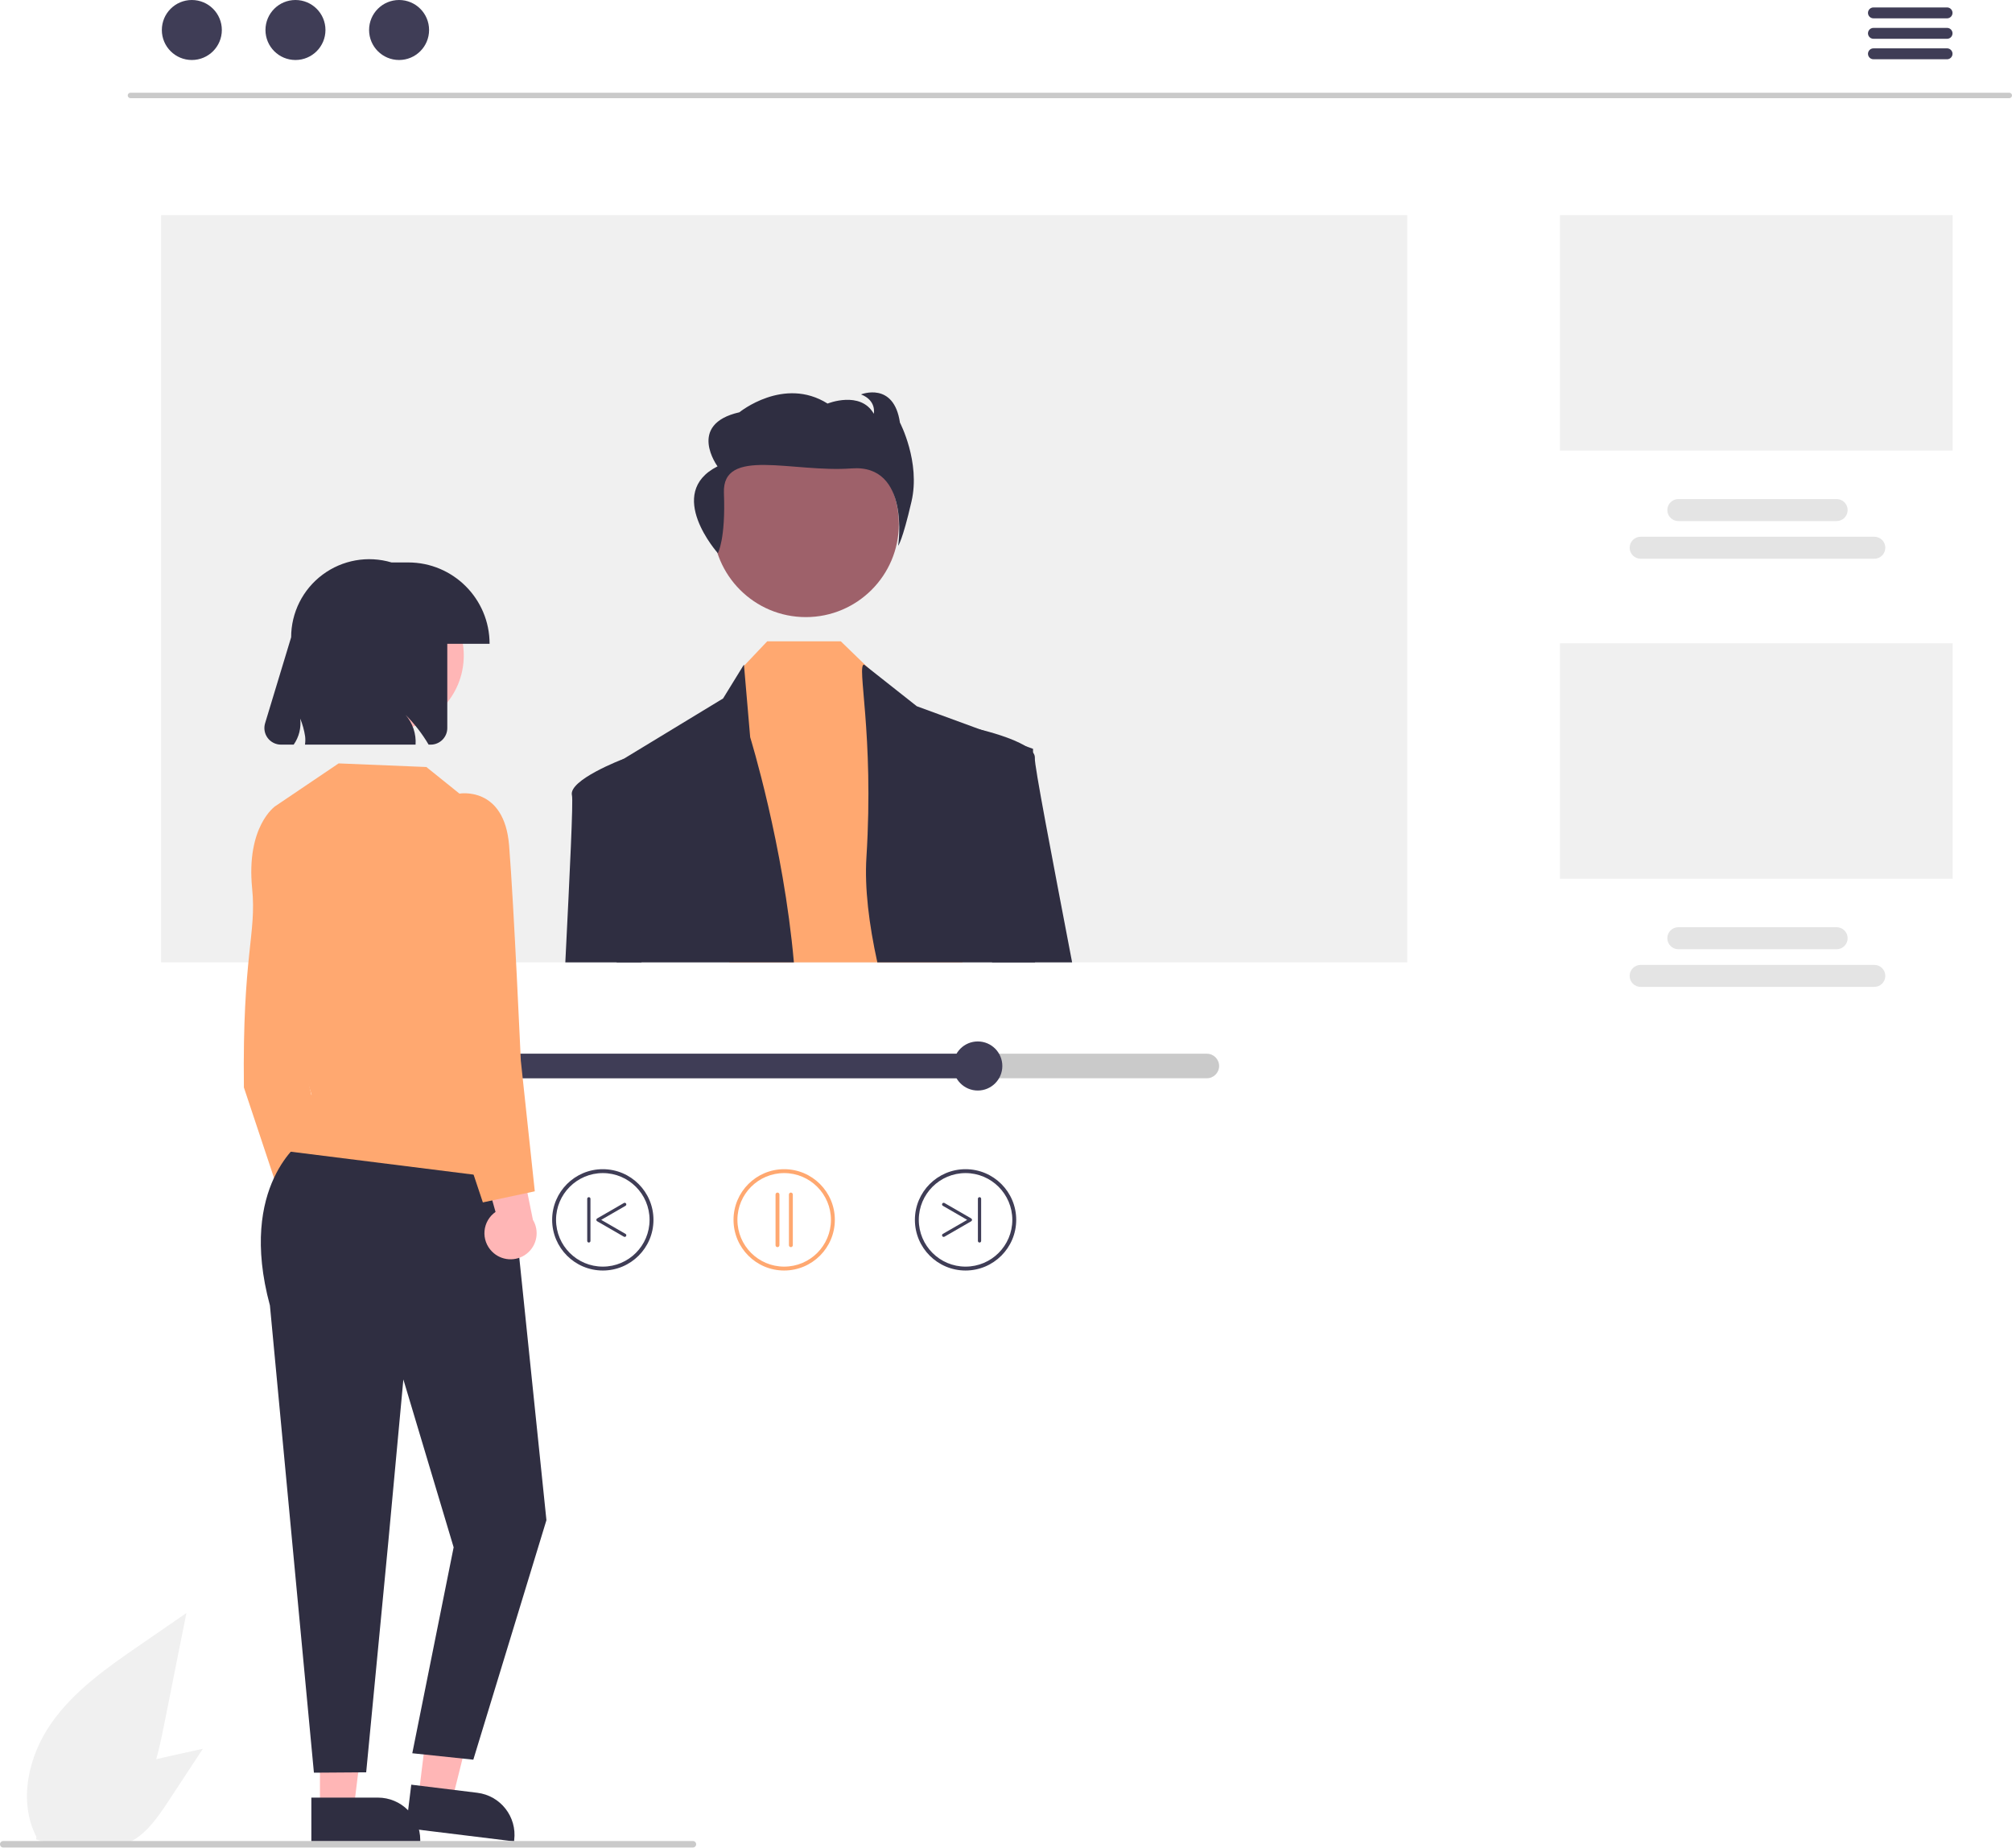
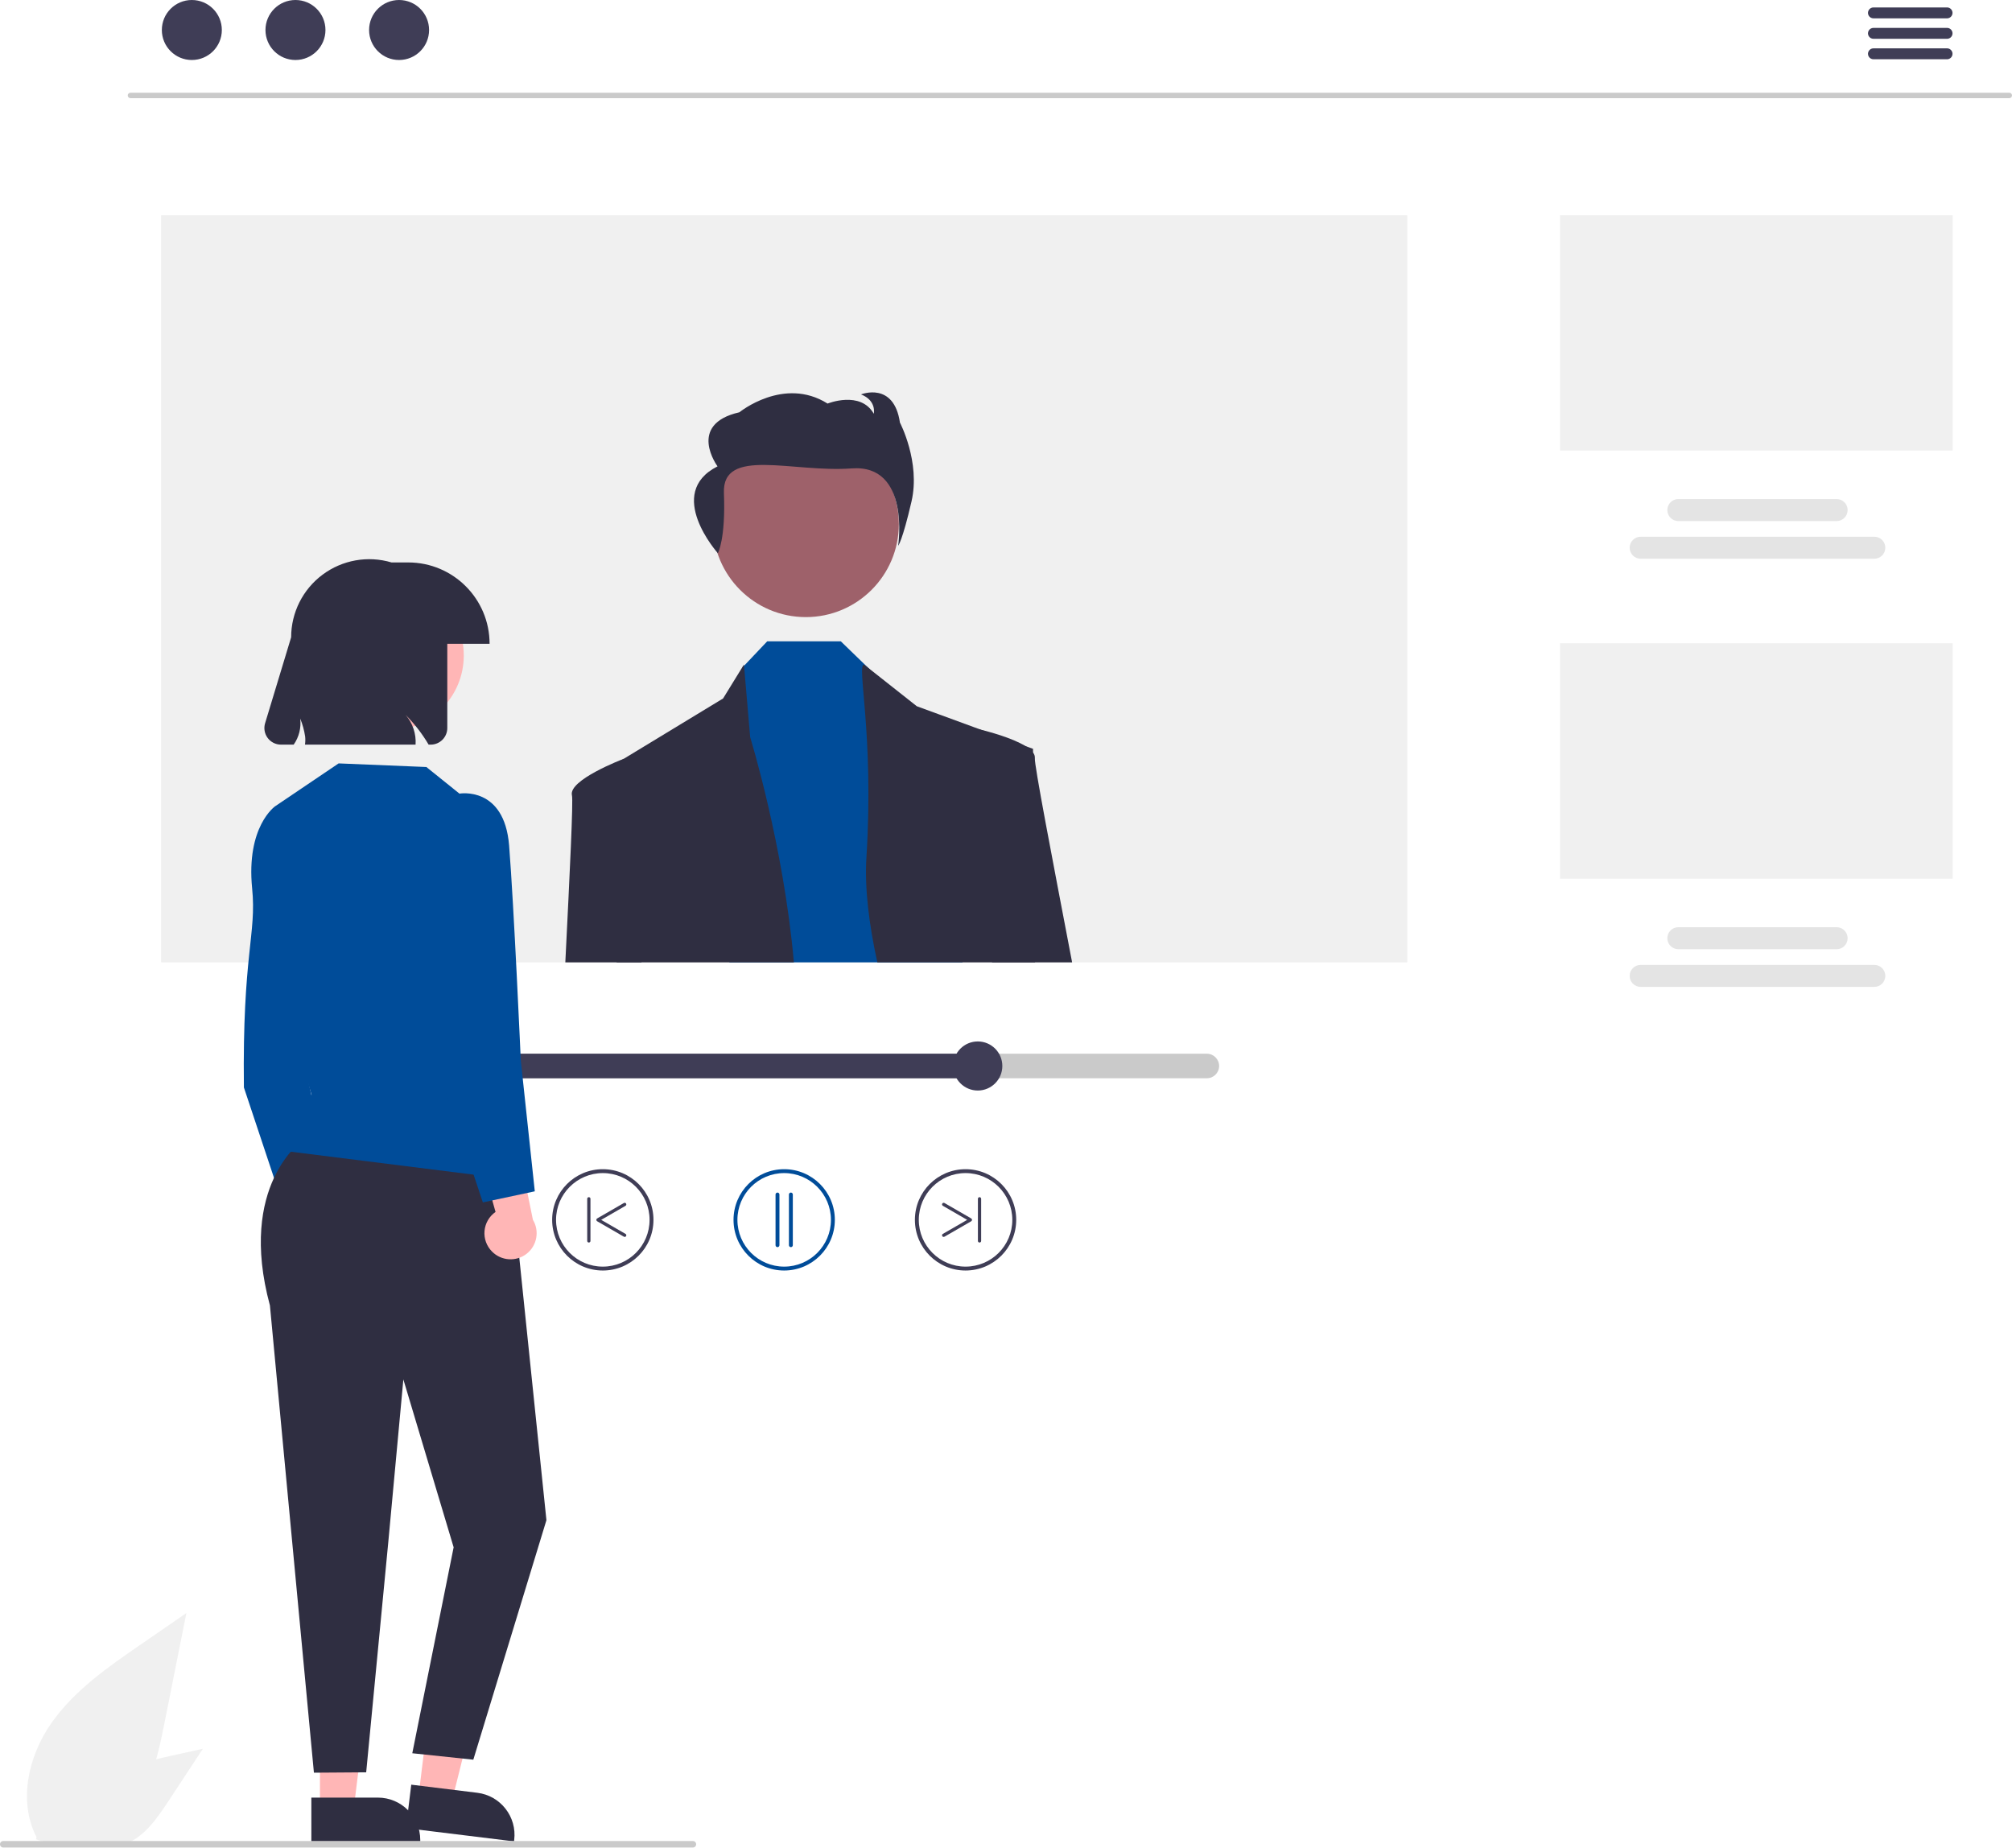
<svg xmlns="http://www.w3.org/2000/svg" data-name="Layer 1" width="618.5" height="567.882" viewBox="0 0 618.5 567.882">
  <path d="M333.945,671.58c-10.14,6.982-20.509,14.189-27.531,24.302-7.021,10.114-10.086,23.92-4.444,34.863l-.146.682a26.392,26.392,0,0,0,25.485-4.489c8.926-7.492,11.725-19.835,14.001-31.263l6.735-33.804Z" transform="translate(-290.75 -166.0591)" fill="#f0f0f0" />
  <path d="M343.711,705.669c-6.764,1.497-13.695,3.061-19.495,6.85-5.8,3.789-10.318,10.34-9.69,17.239l-.22.325a14.85,14.85,0,0,0,14.238,3.049c6.239-2.019,10.308-7.863,13.913-13.341l10.661-16.203Z" transform="translate(-290.75 -166.0591)" fill="#f0f0f0" />
  <path d="M908.412,196.236H330.856a.838.838,0,0,1,0-1.677H908.412a.838.838,0,0,1,0,1.677Z" transform="translate(-290.75 -166.0591)" fill="#cacaca" />
  <circle cx="58.973" cy="9.221" r="9.221" fill="#3f3d56" />
  <circle cx="90.827" cy="9.221" r="9.221" fill="#3f3d56" />
  <circle cx="122.68" cy="9.221" r="9.221" fill="#3f3d56" />
  <path d="M889.327,171.699H866.694a1.677,1.677,0,1,1,0-3.353h22.633a1.677,1.677,0,0,1,0,3.353Z" transform="translate(-290.75 -166.0591)" fill="#3f3d56" />
  <path d="M889.327,177.986H866.694a1.677,1.677,0,1,1,0-3.353h22.633a1.677,1.677,0,0,1,0,3.353Z" transform="translate(-290.75 -166.0591)" fill="#3f3d56" />
  <path d="M889.327,184.273H866.694a1.677,1.677,0,1,1,0-3.353h22.633a1.677,1.677,0,0,1,0,3.353Z" transform="translate(-290.75 -166.0591)" fill="#3f3d56" />
  <rect x="49.521" y="66.123" width="383.081" height="229.681" fill="#f0f0f0" />
  <rect x="479.545" y="66.123" width="120.708" height="72.372" fill="#f0f0f0" />
  <path d="M866.921,337.802H795.1a3.383,3.383,0,0,1,0-6.766h71.821a3.383,3.383,0,0,1,0,6.766Z" transform="translate(-290.75 -166.0591)" fill="#e4e4e4" />
  <path d="M855.341,326.222H806.68a3.383,3.383,0,0,1,0-6.766h48.661a3.383,3.383,0,0,1,0,6.766Z" transform="translate(-290.75 -166.0591)" fill="#e4e4e4" />
  <rect x="479.545" y="197.729" width="120.708" height="72.372" fill="#f0f0f0" />
  <path d="M866.921,469.407H795.1a3.383,3.383,0,0,1,0-6.766h71.821a3.383,3.383,0,0,1,0,6.766Z" transform="translate(-290.75 -166.0591)" fill="#e4e4e4" />
  <path d="M855.341,457.827H806.68a3.383,3.383,0,0,1,0-6.766h48.661a3.383,3.383,0,0,1,0,6.766Z" transform="translate(-290.75 -166.0591)" fill="#e4e4e4" />
  <circle cx="247.719" cy="161.096" r="28.587" fill="#9e616a" />
-   <polygon points="295.884 295.804 224.205 295.804 228.228 205.164 228.723 204.644 235.84 197.133 258.473 197.133 266.872 205.264 267.534 205.91 285.406 223.035 295.884 295.804" fill="#ffa870" />
+   <polygon points="295.884 295.804 224.205 295.804 228.228 205.164 228.723 204.644 235.84 197.133 258.473 197.133 266.872 205.264 267.534 205.91 285.406 223.035 295.884 295.804" fill="#004c99" />
  <path d="M534.796,461.863h-54.478c-.36-34.687-.645-60.857-.645-60.857l2.783-1.693.017-.008,30.554-18.551,6.413-10.419.034.369,1.886,21.962S531.611,425.785,534.796,461.863Z" transform="translate(-290.75 -166.0591)" fill="#2f2e41" />
  <path d="M608.923,461.863h-48.476c-2.59-11.752-3.94-22.943-3.353-32.273,2.381-38.115-3.11-59.256-.729-59.256l1.257.989,14.954,11.811,19.691,7.217,13.663,5.013,2.381.872v1.148C608.319,403.152,608.378,429.934,608.923,461.863Z" transform="translate(-290.75 -166.0591)" fill="#2f2e41" />
  <path d="M511.424,336.099s2.429-4.265,1.864-18.515,21.133-6.19,39.265-7.549,14.293,23.789,14.293,23.789,1.308-1.495,4.109-13.632-3.558-24.233-3.558-24.233c-1.873-12.754-11.965-8.666-11.965-8.666,4.861,1.892,3.927,5.938,3.927,5.938-4.114-7.213-14.207-3.126-14.207-3.126-13.461-8.447-27.103,2.677-27.103,2.677-16.261,3.691-6.725,16.622-6.725,16.622C494.97,317.668,511.424,336.099,511.424,336.099Z" transform="translate(-290.75 -166.0591)" fill="#2f2e41" />
  <path d="M464.534,461.863c1.391-27.822,2.456-49.65,2.037-51.335-1.173-4.686,15.382-11.031,15.885-11.216l.008-.008h.009l3.16,1.702,2.313,60.857Z" transform="translate(-290.75 -166.0591)" fill="#2f2e41" />
  <path d="M620.323,461.863H595.721L588.679,392.313l2.9-2.121s.252.059.688.159c2.255.562,9.531,2.464,13.663,5.013a8.28,8.28,0,0,1,2.381,2.02,2.436,2.436,0,0,1,.562,1.727C608.663,401.081,614.028,428.928,620.323,461.863Z" transform="translate(-290.75 -166.0591)" fill="#2f2e41" />
  <path d="M661.741,489.945H401.883a3.772,3.772,0,0,0,0,7.544H661.741a3.772,3.772,0,1,0,0-7.544Z" transform="translate(-290.75 -166.0591)" fill="#cacaca" />
  <path d="M591.328,489.945v7.544H401.883a3.772,3.772,0,0,1,0-7.544Z" transform="translate(-290.75 -166.0591)" fill="#3f3d56" />
  <circle cx="300.578" cy="327.658" r="7.544" fill="#3f3d56" />
-   <path d="M531.812,556.586a15.573,15.573,0,1,1,15.573-15.573A15.591,15.591,0,0,1,531.812,556.586Zm0-29.949a14.375,14.375,0,1,0,14.375,14.375A14.392,14.392,0,0,0,531.812,526.637Z" transform="translate(-290.75 -166.0591)" fill="#ffa870" />
-   <path d="M529.755,549.398a.599.599,0,0,1-.599-.599V533.226a.599.599,0,1,1,1.198,0v15.573A.599.599,0,0,1,529.755,549.398Z" transform="translate(-290.75 -166.0591)" fill="#ffa870" />
-   <path d="M533.869,549.398a.599.599,0,0,1-.599-.599V533.226a.599.599,0,1,1,1.198,0v15.573A.599.599,0,0,1,533.869,549.398Z" transform="translate(-290.75 -166.0591)" fill="#ffa870" />
+   <path d="M531.812,556.586a15.573,15.573,0,1,1,15.573-15.573A15.591,15.591,0,0,1,531.812,556.586Zm0-29.949a14.375,14.375,0,1,0,14.375,14.375A14.392,14.392,0,0,0,531.812,526.637Z" transform="translate(-290.75 -166.0591)" fill="#004c99" />
+   <path d="M529.755,549.398a.599.599,0,0,1-.599-.599V533.226a.599.599,0,1,1,1.198,0v15.573A.599.599,0,0,1,529.755,549.398Z" transform="translate(-290.75 -166.0591)" fill="#004c99" />
+   <path d="M533.869,549.398a.599.599,0,0,1-.599-.599V533.226a.599.599,0,1,1,1.198,0v15.573A.599.599,0,0,1,533.869,549.398Z" transform="translate(-290.75 -166.0591)" fill="#004c99" />
  <path d="M460.483,541.012A15.573,15.573,0,1,1,476.056,556.586,15.591,15.591,0,0,1,460.483,541.012Zm1.198,0A14.375,14.375,0,1,0,476.056,526.637,14.392,14.392,0,0,0,461.681,541.012Z" transform="translate(-290.75 -166.0591)" fill="#3f3d56" />
  <path d="M482.783,546.256a.498.498,0,0,0,.25-.93l-7.472-4.314,7.472-4.314a.498.498,0,0,0-.498-.863l-8.219,4.745a.498.498,0,0,0,0,.863l8.219,4.745A.496.496,0,0,0,482.783,546.256Z" transform="translate(-290.75 -166.0591)" fill="#3f3d56" />
  <path d="M471.762,547.986a.498.498,0,0,0,.498-.498V534.537a.498.498,0,0,0-.996,0V547.488A.498.498,0,0,0,471.762,547.986Z" transform="translate(-290.75 -166.0591)" fill="#3f3d56" />
  <path d="M587.568,556.586a15.573,15.573,0,1,1,15.573-15.573A15.591,15.591,0,0,1,587.568,556.586Zm0-29.949a14.375,14.375,0,1,0,14.375,14.375A14.392,14.392,0,0,0,587.568,526.637Z" transform="translate(-290.75 -166.0591)" fill="#3f3d56" />
  <path d="M580.842,546.256a.498.498,0,0,1-.25-.93l7.472-4.314-7.472-4.314a.498.498,0,0,1,.498-.863l8.219,4.745a.498.498,0,0,1,0,.863l-8.219,4.745A.496.496,0,0,1,580.842,546.256Z" transform="translate(-290.75 -166.0591)" fill="#3f3d56" />
  <path d="M591.862,547.986a.498.498,0,0,1-.498-.498V534.537a.498.498,0,0,1,.996,0V547.488A.498.498,0,0,1,591.862,547.986Z" transform="translate(-290.75 -166.0591)" fill="#3f3d56" />
  <path d="M381.993,552.75a7.97,7.97,0,0,1,1.089-12.173l-7.662-27.267,14.021,4.476,5.127,25.207a8.013,8.013,0,0,1-12.574,9.756Z" transform="translate(-290.75 -166.0591)" fill="#ffb6b6" />
-   <path d="M378.246,416.901l-2.904-3.023s-8.979,6.168-7.08,25.287c1.403,14.122-3.031,20.111-2.536,61.157L378.246,537.914l14.48-7.591L382.25,483.941Z" transform="translate(-290.75 -166.0591)" fill="#ffa870" />
+   <path d="M378.246,416.901l-2.904-3.023s-8.979,6.168-7.08,25.287c1.403,14.122-3.031,20.111-2.536,61.157L378.246,537.914l14.48-7.591L382.25,483.941Z" transform="translate(-290.75 -166.0591)" fill="#004c99" />
  <polygon points="98.359 555.931 108.742 555.931 113.682 515.882 98.357 515.883 98.359 555.931" fill="#ffb6b6" />
  <path d="M386.461,718.6l20.448-.001h.001a13.032,13.032,0,0,1,13.031,13.031v.423l-33.479.001Z" transform="translate(-290.75 -166.0591)" fill="#2f2e41" />
  <polygon points="128.639 552.254 138.945 553.517 148.723 514.368 133.513 512.503 128.639 552.254" fill="#ffb6b6" />
  <path d="M417.173,714.626l20.296,2.489.001 0a13.032,13.032,0,0,1,11.348,14.52l-.052.42-33.23-4.075Z" transform="translate(-290.75 -166.0591)" fill="#2f2e41" />
  <path d="M383.727,516.654s-20.001,13.669-10.001,50.669L387.25,710.941l16.067-.114,6.805-70.866,4.625-49.89,15.454,51.591-12.711,63.304L436.25,706.941l22.476-73.618L447.887,528.509Z" transform="translate(-290.75 -166.0591)" fill="#2f2e41" />
-   <path d="M431.987,409.999l-10.17-8.18-26.97-1.11-19.506,13.17s-2.013,46.896,11.186,88.67l-6.92,17.45,69.19,8.68Z" transform="translate(-290.75 -166.0591)" fill="#ffa870" />
+   <path d="M431.987,409.999l-10.17-8.18-26.97-1.11-19.506,13.17s-2.013,46.896,11.186,88.67l-6.92,17.45,69.19,8.68Z" transform="translate(-290.75 -166.0591)" fill="#004c99" />
  <circle cx="119.432" cy="201.479" r="23.134" fill="#ffb6b6" />
  <path d="M416.25,338.941h-5.141a24.003,24.003,0,0,0-30.859,23L372.243,388.363a5.099,5.099,0,0,0,4.88,6.578h3.908a11.506,11.506,0,0,0,2.003-8.013,23.642,23.642,0,0,1,1.517,5.514,9.714,9.714,0,0,1-.051,2.499H418.501a12.688,12.688,0,0,0-3.074-9.147,45.744,45.744,0,0,1,7.085,9.147h.639a5.099,5.099,0,0,0,5.099-5.099V363.941h13A25,25,0,0,0,416.25,338.941Z" transform="translate(-290.75 -166.0591)" fill="#2f2e41" />
  <path d="M441.993,550.75a7.97,7.97,0,0,1,1.089-12.173l-7.662-27.267,14.021,4.476,5.127,25.207a8.013,8.013,0,0,1-12.574,9.756Z" transform="translate(-290.75 -166.0591)" fill="#ffb6b6" />
-   <path d="M423.217,415.173l8.77-5.175s13.794-2.432,15.267,15.946,3.593,66.084,3.593,66.084l4.302,40.215-15.966,3.405-18.351-54.995Z" transform="translate(-290.75 -166.0591)" fill="#ffa870" />
+   <path d="M423.217,415.173l8.77-5.175s13.794-2.432,15.267,15.946,3.593,66.084,3.593,66.084l4.302,40.215-15.966,3.405-18.351-54.995Z" transform="translate(-290.75 -166.0591)" fill="#004c99" />
  <path d="M503.75,733.941h-212a1,1,0,0,1,0-2h212a1,1,0,0,1,0,2Z" transform="translate(-290.75 -166.0591)" fill="#cacaca" />
</svg>
